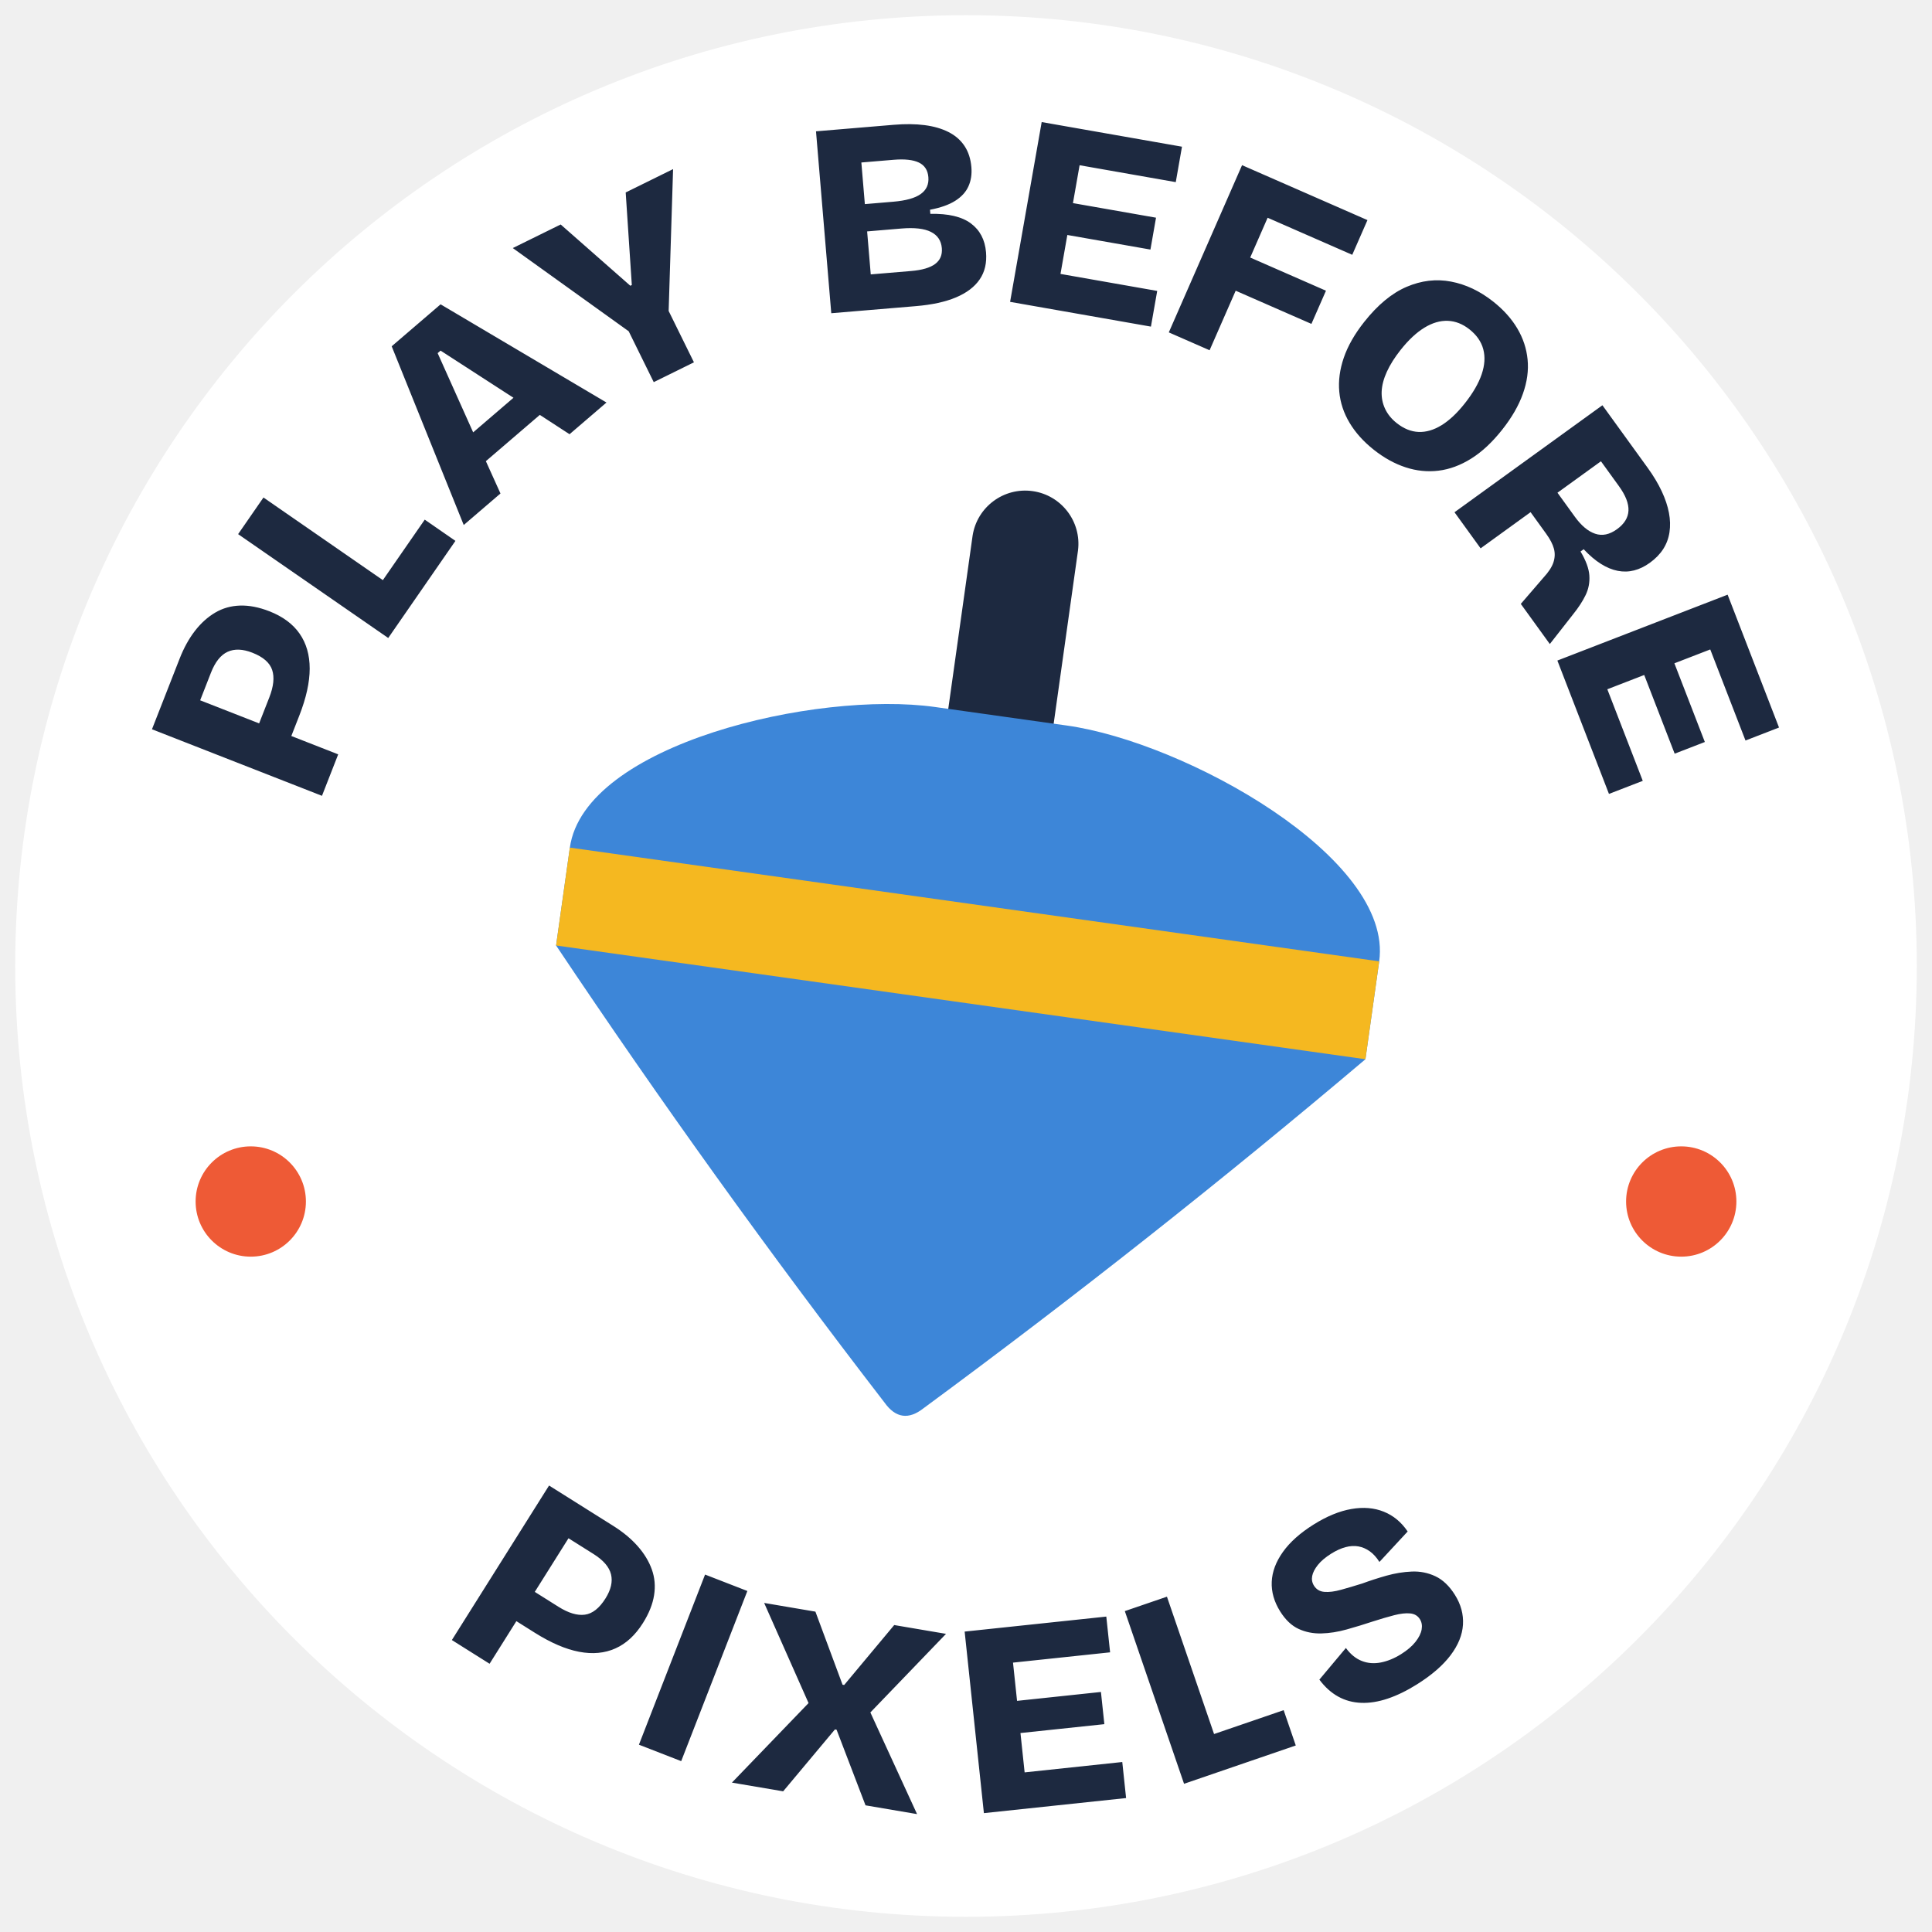
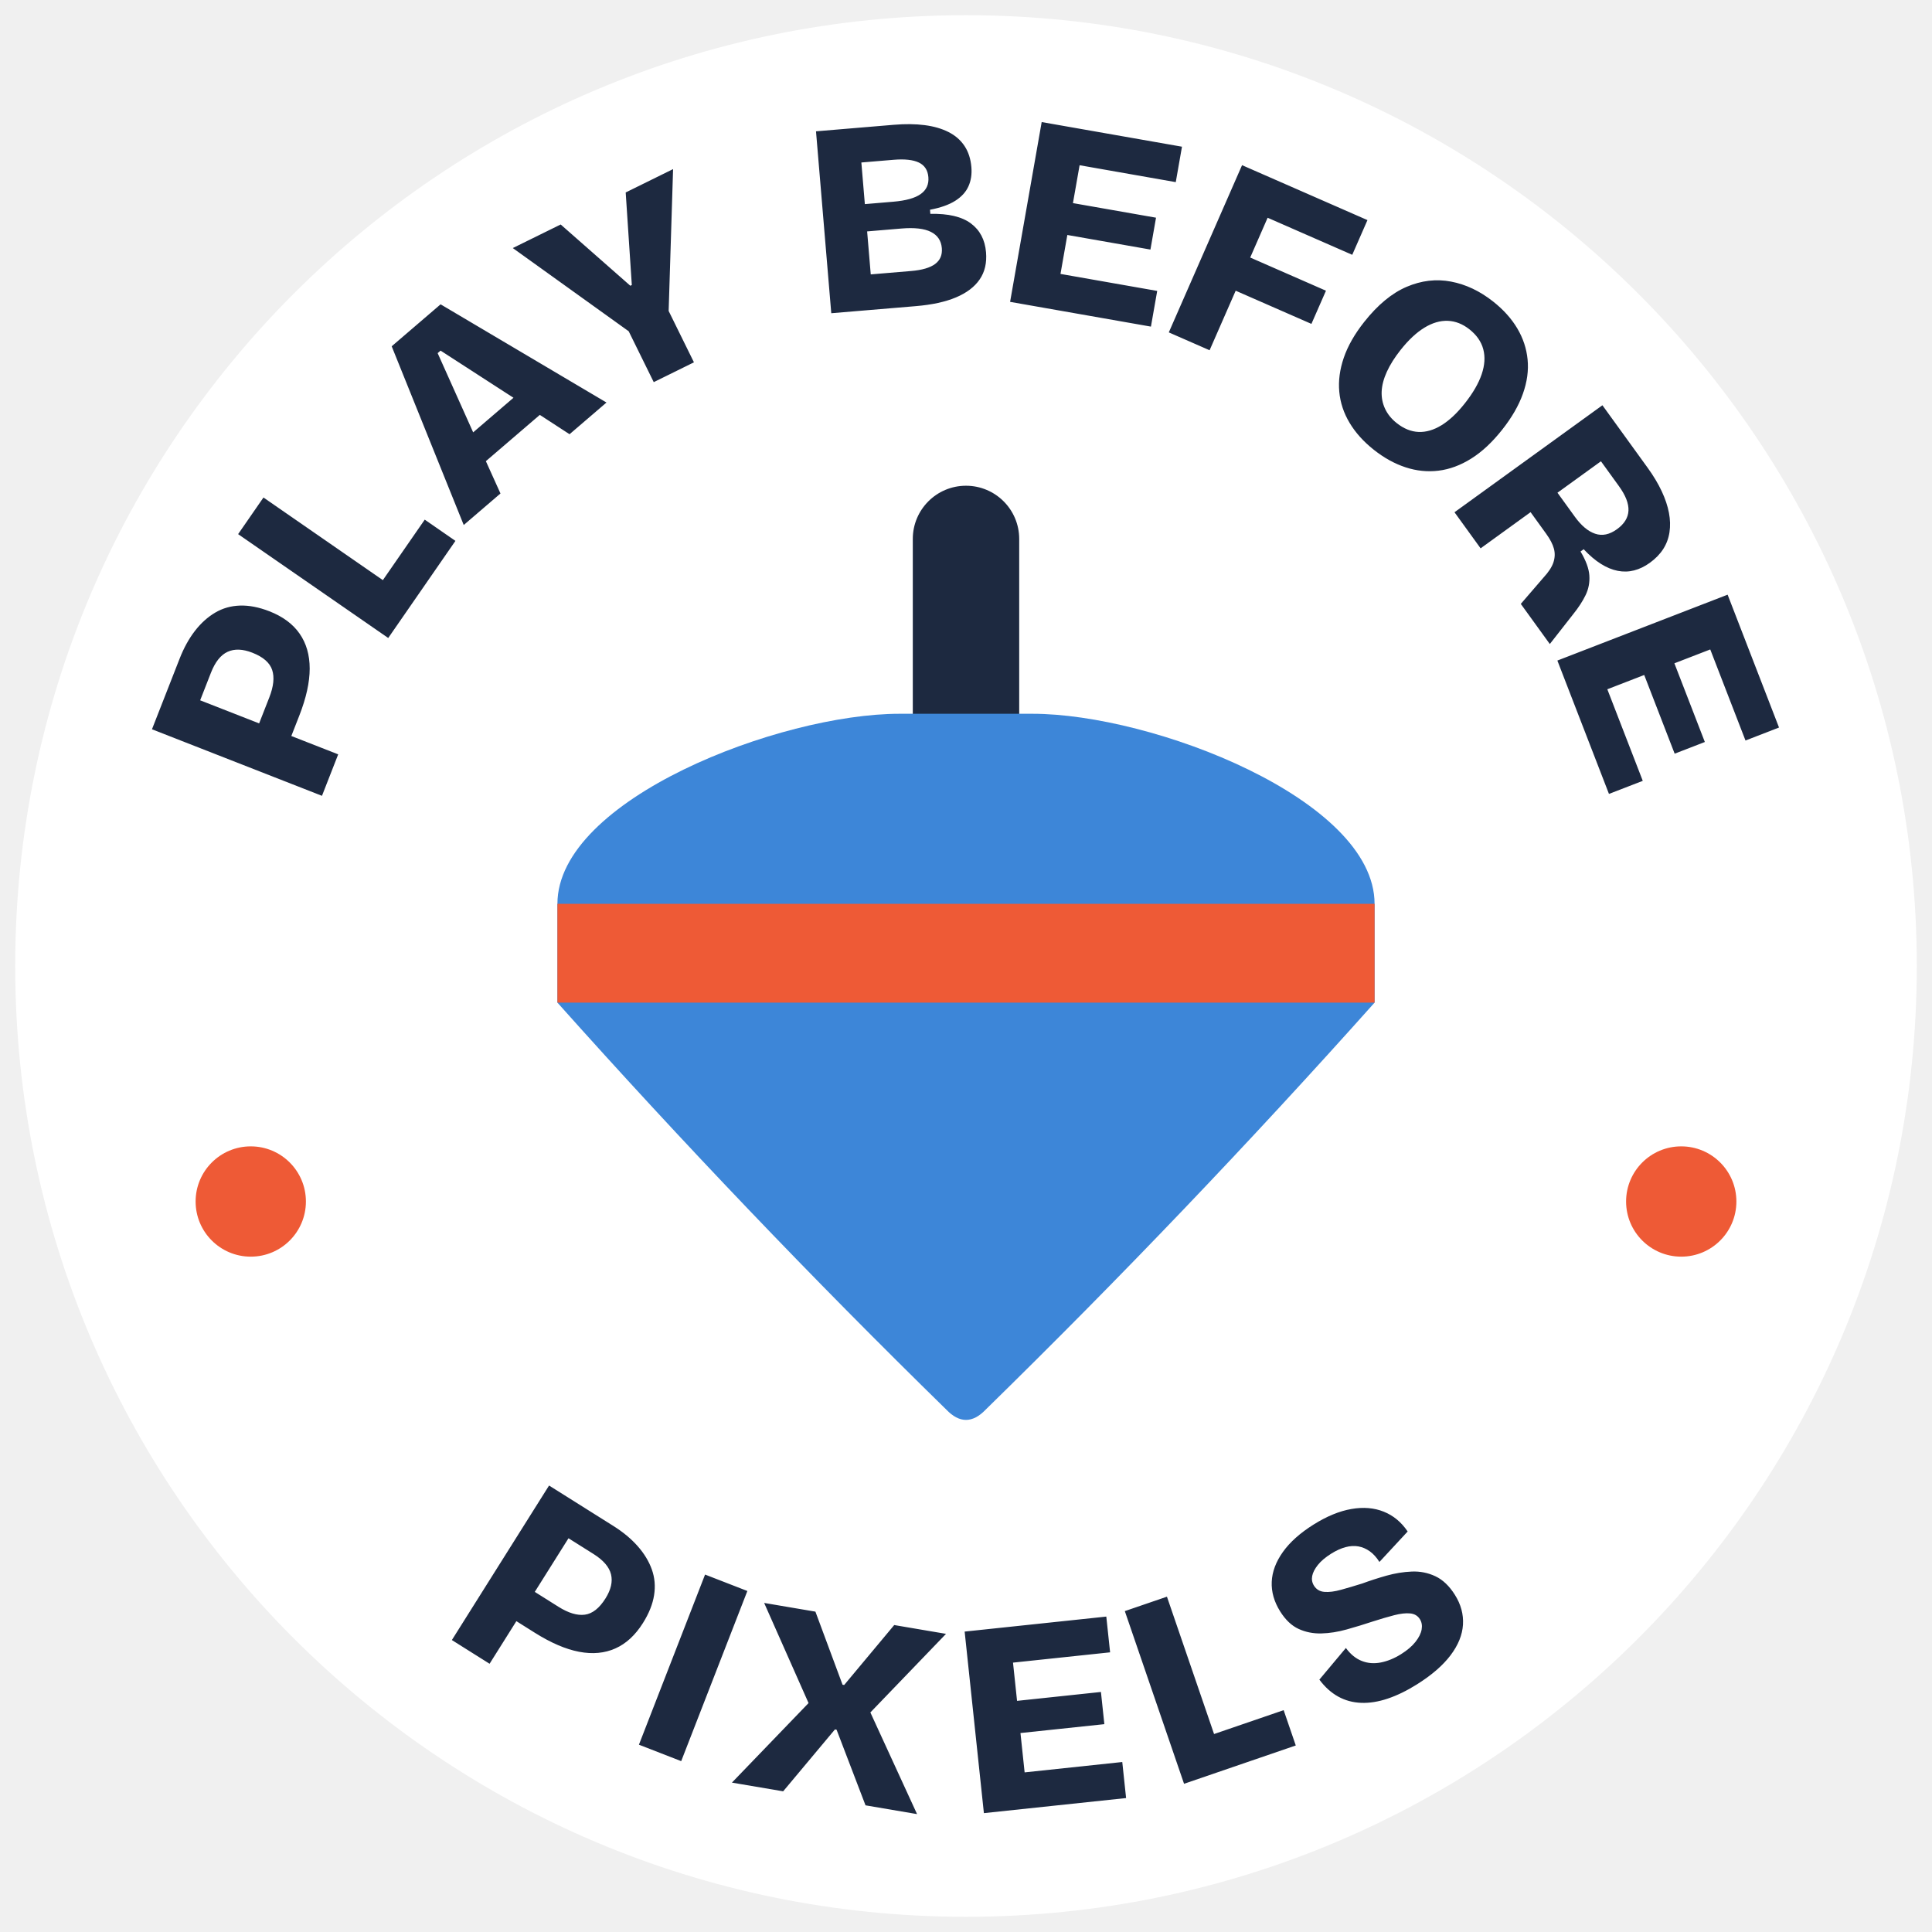
<svg xmlns="http://www.w3.org/2000/svg" viewBox="-508 -508 1016 1016" width="1000" height="1000" role="img" aria-label="Play Before Pixels">
  <circle cx="0" cy="0" r="500" fill="#FFFFFF" />
  <path fill="#1D2940" d="M-338.68 -89.49 -428.08 -124.49 -413.55 -161.6Q-410.21 -170.14 -405.47 -176.25Q-400.73 -182.36 -394.84 -185.83Q-388.95 -189.31 -381.76 -189.54Q-374.56 -189.76 -366.3 -186.53Q-355.73 -182.39 -350.44 -174.77Q-345.14 -167.16 -345.14 -156.38Q-345.15 -145.6 -350.61 -131.65L-354.8 -120.95L-330.15 -111.3ZM-402.74 -139.72 -371.73 -127.58 -366.37 -141.26Q-362.98 -149.93 -364.87 -155.67Q-366.76 -161.41 -375.29 -164.75Q-382.88 -167.72 -388.3 -165.23Q-393.73 -162.75 -397.07 -154.22ZM-303.84 -172.49 -382.78 -227.11 -369.45 -246.37 -306.66 -202.92 -284.64 -234.73 -268.5 -223.56ZM-264.13 -231.91 -302.02 -325.89 -276.3 -347.96 -189.06 -296.32 -208.49 -279.65 -224.12 -289.82 -252.49 -265.48 -244.81 -248.49ZM-237.97 -298.82 -276.31 -323.62 -277.85 -322.29 -259.17 -280.63ZM-164.21 -307.04 -177.38 -333.79 -238.33 -377.55 -213.15 -389.95 -176.52 -357.73 -175.74 -358.11 -178.96 -406.79 -154.04 -419.07 -156.37 -344.47 -143.07 -317.46ZM-70.85 -343.28 -78.88 -438.94 -38.01 -442.37Q-29.02 -443.13 -21.79 -442.2Q-14.56 -441.27 -9.23 -438.58Q-3.89 -435.89 -0.8 -431.26Q2.28 -426.63 2.83 -420.11Q3.31 -414.46 1.27 -409.98Q-0.76 -405.5 -5.68 -402.39Q-10.6 -399.28 -18.93 -397.7L-18.75 -395.53Q-4.62 -395.84 2.54 -390.53Q9.7 -385.22 10.53 -375.36Q11.24 -366.95 7.2 -361.07Q3.17 -355.18 -5.21 -351.63Q-13.6 -348.08 -26.36 -347.01ZM-50.09 -363.7 -28.78 -365.49Q-20.23 -366.21 -16.25 -369.17Q-12.26 -372.13 -12.71 -377.5Q-13.21 -383.44 -18.47 -386.06Q-23.72 -388.69 -34.01 -387.82L-51.99 -386.31ZM-53.19 -400.66 -38.26 -401.92Q-28.26 -402.76 -23.79 -405.98Q-19.31 -409.2 -19.79 -414.85Q-20.25 -420.36 -24.81 -422.53Q-29.37 -424.7 -38.07 -423.97L-55.03 -422.55ZM23.19 -349.26 39.8 -443.81 113.58 -430.85 110.31 -412.22 59.74 -421.11 56.24 -401.19 99.93 -393.52 96.99 -376.76 53.29 -384.43 49.69 -363.95 100.55 -355.01 97.25 -336.24ZM106.65 -333.2 145.17 -421.14 211.12 -392.25 203.12 -374 158.62 -393.49 149.46 -372.57 189.3 -355.12 181.65 -337.67 141.82 -355.12 128.1 -323.81ZM214.45 -271.48Q206.35 -277.89 201.72 -285.64Q197.09 -293.38 196.3 -301.99Q195.5 -310.6 198.67 -319.87Q201.84 -329.14 209.42 -338.72Q220.07 -352.18 231.71 -357.16Q243.35 -362.14 255.05 -359.92Q266.75 -357.71 277.24 -349.41Q285.34 -343 289.91 -335.3Q294.48 -327.6 295.33 -318.95Q296.19 -310.29 292.87 -300.95Q289.56 -291.61 281.97 -282.03Q274.12 -272.11 265.67 -266.83Q257.23 -261.55 248.5 -260.48Q239.77 -259.42 231.16 -262.25Q222.54 -265.07 214.45 -271.48ZM226.48 -285.52Q232.07 -281.09 238 -280.85Q243.93 -280.61 250.07 -284.38Q256.2 -288.15 262.25 -295.79Q268.75 -304 271.18 -311.17Q273.61 -318.33 272.03 -324.31Q270.46 -330.29 264.76 -334.8Q259.4 -339.05 253.36 -339.28Q247.33 -339.51 241.05 -335.67Q234.76 -331.83 228.53 -323.96Q223.84 -318.03 221.32 -312.51Q218.81 -306.99 218.59 -302.15Q218.38 -297.31 220.38 -293.04Q222.38 -288.77 226.48 -285.52ZM256.89 -238.62 334.68 -294.88 358.55 -261.89Q363.06 -255.64 365.86 -249.67Q368.65 -243.7 369.66 -238.33Q370.68 -232.96 369.95 -228.13Q369.23 -223.3 366.66 -219.28Q364.09 -215.27 359.61 -212.03Q355.6 -209.13 351.36 -208.04Q347.12 -206.95 342.73 -207.81Q338.34 -208.67 333.89 -211.47Q329.44 -214.26 324.82 -219.17L323.17 -217.98Q327.44 -210.84 327.81 -205.36Q328.18 -199.88 325.84 -195.05Q323.5 -190.22 319.34 -185.05L307.02 -169.32L291.76 -190.42L303.67 -204.24Q307.7 -208.59 308.91 -212.25Q310.12 -215.91 309.18 -219.44Q308.24 -222.98 305.08 -227.34L296.9 -238.66L270.62 -219.64ZM311.04 -248.89 320.16 -236.28Q325.28 -229.2 330.86 -227.32Q336.45 -225.43 342.34 -229.7Q348.11 -233.87 348.38 -239.45Q348.65 -245.04 343.37 -252.34L333.91 -265.42ZM310.99 -160.63 400.52 -195.27 427.55 -125.41 409.92 -118.58 391.39 -166.47 372.53 -159.18 388.54 -117.8 372.67 -111.66 356.66 -153.04 337.26 -145.53 355.9 -97.37 338.12 -90.5ZM-270.37 354.47 -219.26 273.21 -185.52 294.42Q-177.76 299.3 -172.65 305.1Q-167.53 310.9 -165.22 317.33Q-162.91 323.77 -164.03 330.88Q-165.15 337.99 -169.88 345.5Q-175.92 355.11 -184.39 358.88Q-192.87 362.66 -203.46 360.64Q-214.04 358.62 -226.72 350.65L-236.45 344.53L-250.54 366.94ZM-209.04 300.94 -226.77 329.14 -214.34 336.96Q-206.45 341.92 -200.46 341.13Q-194.47 340.35 -189.59 332.59Q-185.26 325.69 -186.68 319.9Q-188.11 314.11 -195.86 309.23ZM-172 409.5 -137.22 320.03 -114.98 328.67 -149.77 418.15ZM-123.1 429.44 -82.8 387.61 -106.15 334.95 -79.19 339.53 -64.92 377.96 -64.06 378.1 -37.75 346.58 -10.51 351.21 -50.29 392.54 -25.74 446 -52.84 441.39 -68.06 401.62 -68.92 401.47 -96.15 434.02ZM9.41 445.49 -0.71 350.02 73.78 342.13 75.78 360.93 24.72 366.34 26.85 386.45 70.96 381.77 72.76 398.7 28.64 403.37 30.83 424.06 82.18 418.61 84.19 437.56ZM114.67 430.06 83.52 339.25 105.67 331.66 130.45 403.89 167.05 391.34 173.42 409.91ZM237.18 377.75Q229.17 382.78 221.79 385.26Q214.42 387.74 207.83 387.49Q201.24 387.25 195.71 384.19Q190.19 381.13 185.83 375.28L199.77 358.64Q203.39 363.58 208.08 365.44Q212.77 367.31 218.12 366.27Q223.48 365.22 228.78 361.9Q233.71 358.81 236.38 355.41Q239.06 352.01 239.61 348.92Q240.16 345.83 238.69 343.49Q236.99 340.78 233.53 340.46Q230.07 340.14 225.19 341.4Q220.31 342.66 214.16 344.63Q207.2 346.94 200.26 348.88Q193.33 350.83 186.91 350.99Q180.48 351.16 174.94 348.63Q169.41 346.09 165.23 339.44Q160.44 331.8 160.78 323.86Q161.12 315.92 166.64 308.16Q172.16 300.4 182.76 293.75Q193.23 287.18 202.68 285.55Q212.13 283.91 219.71 286.97Q227.3 290.02 232.26 297.38L217.41 313.4Q215.17 309.83 212.36 307.81Q209.55 305.8 206.35 305.22Q203.16 304.65 199.56 305.62Q195.96 306.59 192.02 309.06Q187.46 311.92 185.02 315Q182.57 318.08 182.05 320.81Q181.53 323.54 183 325.89Q184.86 328.84 188.48 329.14Q192.1 329.45 197.23 328.03Q202.35 326.62 208.38 324.73Q214.37 322.52 221.08 320.62Q227.79 318.73 234.4 318.45Q241 318.17 246.86 320.93Q252.72 323.7 257.12 330.72Q261.84 338.24 261.35 346.36Q260.86 354.47 254.81 362.48Q248.76 370.48 237.18 377.75Z" />
  <circle cx="376.13" cy="123.85" r="29" fill="#EE5A36" />
  <circle cx="-376.13" cy="123.85" r="29" fill="#EE5A36" />
-   <path fill="#1D2940" d="M-16.28 -85.74L3.47 -226.29A27.99 27.99 0 0 1 58.9 -218.5L39.15 -77.95Z" />
-   <path fill="#3D86D8" d="M-215.57 -10.79L-208.33 -62.26C-200.68 -116.7 -78.61 -144.97 -16.26 -136.2L53.03 -126.46C115.39 -117.7 224.94 -56.88 217.29 -2.44L210.06 49.03Q96.98 144.7 -22.29 232.54Q-34.06 241.83 -42.8 229.65Q-133.24 112.35 -215.57 -10.79Z" />
-   <path fill="#F5B820" d="M-208.33 -62.26L217.29 -2.44L210.06 49.03L-215.57 -10.79Z" />
+   <path fill="#1D2940" d="M-27.98 -82.67L-27.98 -224.58A27.98 27.98 0 0 1 27.98 -224.58L27.98 -82.67Z" />
+   <path fill="#3D86D8" d="M-214.86 19.26L-214.86 -32.7C-214.86 -87.67 -97.94 -132.64 -34.98 -132.64L34.98 -132.64C97.94 -132.64 214.86 -87.67 214.86 -32.7L214.86 19.26Q116.22 129.72 10.36 233.28Q0 244.12 -10.36 233.28Q-116.22 129.72 -214.86 19.26Z" />
+   <path fill="#EE5A36" d="M-214.86 -32.7L214.86 -32.7L214.86 19.26L-214.86 19.26Z" />
</svg>
